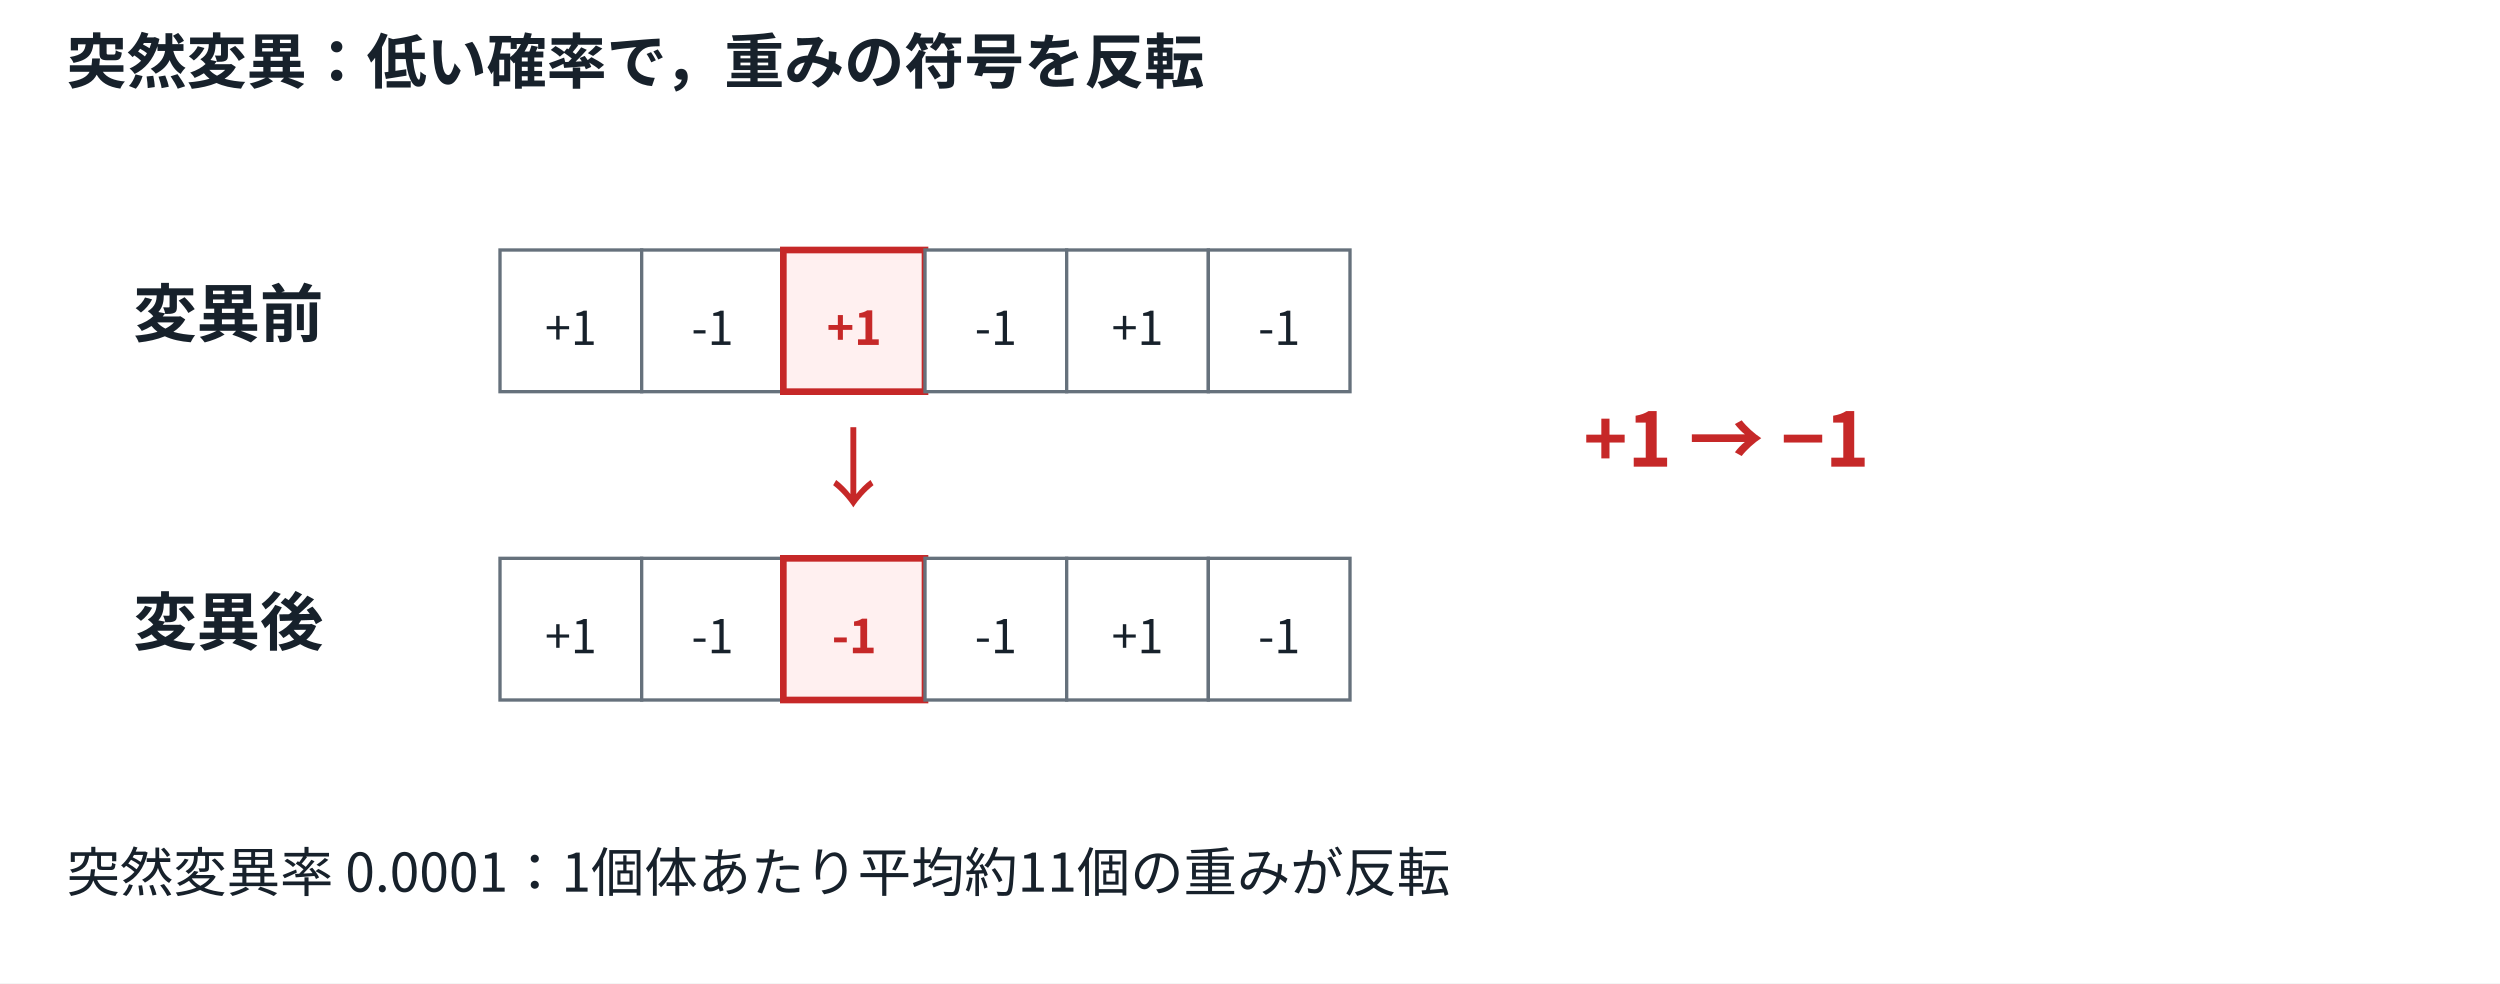
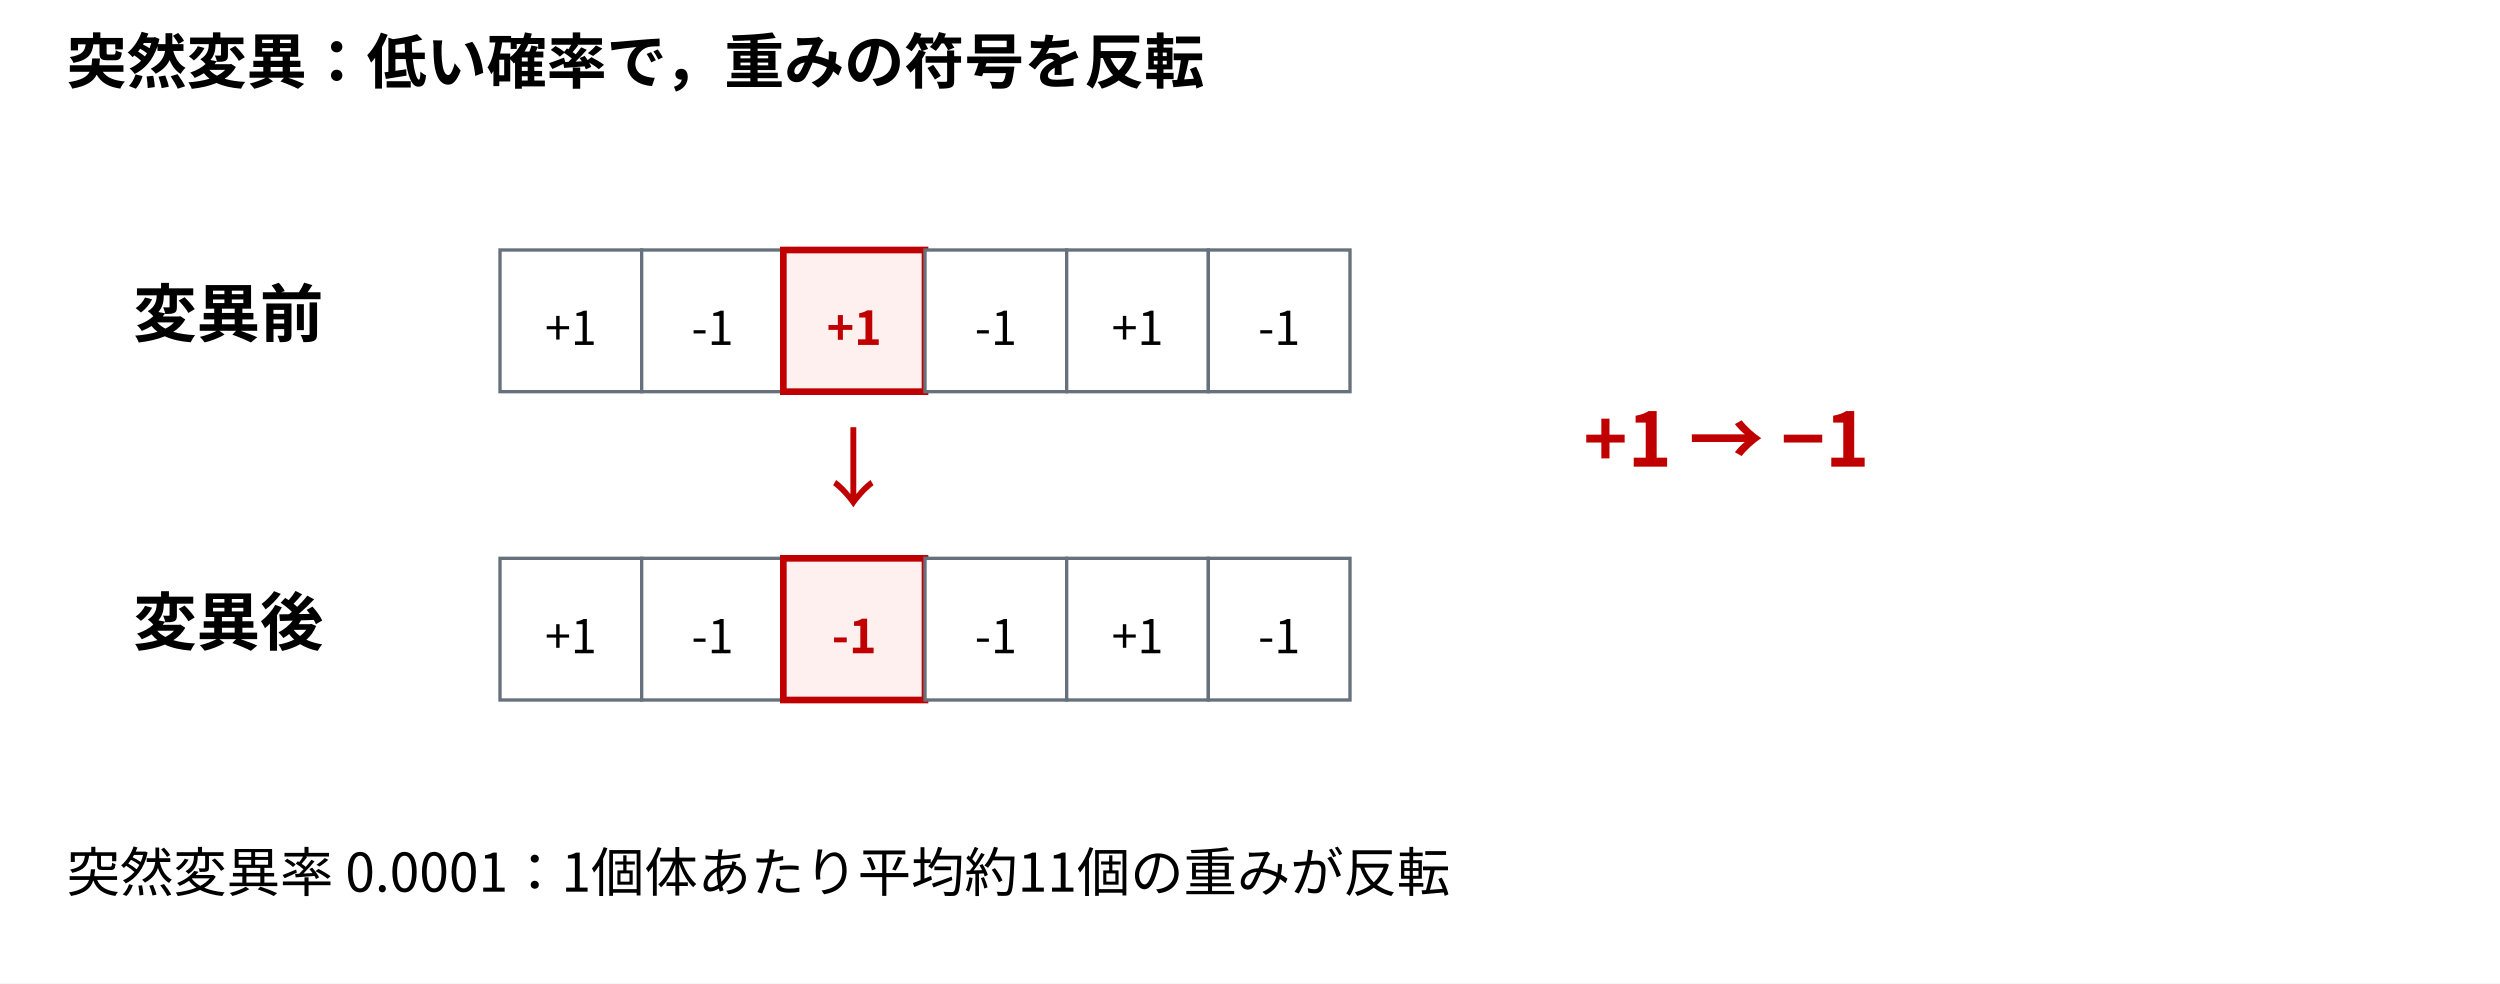
<svg xmlns="http://www.w3.org/2000/svg" width="1500" height="590" viewBox="0 0 1500 590">
  <rect width="1500" height="590" fill="white" />
  <g font-family="Noto Sans CJK JP, sans-serif">
-     <text x="40" y="50" font-size="36" fill="#17212b" text-anchor="start" font-weight="700">突然変異：低い確率で，重みの符号を反転</text>
-     <text x="80" y="202" font-size="38" fill="#17212b" text-anchor="start" font-weight="700">変異前</text>
+     <text x="40" y="50" font-size="36" fill="#000000" text-anchor="start" font-weight="700">突然変異：低い確率で，重みの符号を反転</text>
+     <text x="80" y="202" font-size="38" fill="#000000" text-anchor="start" font-weight="700">変異前</text>
    <rect x="300" y="150" width="85" height="85" fill="white" stroke="#66717c" stroke-width="2" />
-     <text x="342.5" y="206.95" font-size="28" fill="#17212b" text-anchor="middle" font-weight="400">+1</text>
+     <text x="342.5" y="206.95" font-size="28" fill="#000000" text-anchor="middle" font-weight="400">+1</text>
    <rect x="385" y="150" width="85" height="85" fill="white" stroke="#66717c" stroke-width="2" />
-     <text x="427.5" y="206.95" font-size="28" fill="#17212b" text-anchor="middle" font-weight="400">-1</text>
-     <rect x="470" y="150" width="85" height="85" fill="#fff0f0" stroke="#c62828" stroke-width="4" />
-     <text x="512.5" y="206.95" font-size="28" fill="#c62828" text-anchor="middle" font-weight="700">+1</text>
+     <text x="427.5" y="206.95" font-size="28" fill="#000000" text-anchor="middle" font-weight="400">-1</text>
+     <rect x="470" y="150" width="85" height="85" fill="#fff0f0" stroke="#c00000" stroke-width="4" />
+     <text x="512.5" y="206.95" font-size="28" fill="#c00000" text-anchor="middle" font-weight="700">+1</text>
    <rect x="555" y="150" width="85" height="85" fill="white" stroke="#66717c" stroke-width="2" />
-     <text x="597.5" y="206.95" font-size="28" fill="#17212b" text-anchor="middle" font-weight="400">-1</text>
+     <text x="597.5" y="206.95" font-size="28" fill="#000000" text-anchor="middle" font-weight="400">-1</text>
    <rect x="640" y="150" width="85" height="85" fill="white" stroke="#66717c" stroke-width="2" />
-     <text x="682.5" y="206.95" font-size="28" fill="#17212b" text-anchor="middle" font-weight="400">+1</text>
+     <text x="682.5" y="206.95" font-size="28" fill="#000000" text-anchor="middle" font-weight="400">+1</text>
    <rect x="725" y="150" width="85" height="85" fill="white" stroke="#66717c" stroke-width="2" />
-     <text x="767.5" y="206.95" font-size="28" fill="#17212b" text-anchor="middle" font-weight="400">-1</text>
-     <text x="80" y="387" font-size="38" fill="#17212b" text-anchor="start" font-weight="700">変異後</text>
+     <text x="767.5" y="206.95" font-size="28" fill="#000000" text-anchor="middle" font-weight="400">-1</text>
+     <text x="80" y="387" font-size="38" fill="#000000" text-anchor="start" font-weight="700">変異後</text>
    <rect x="300" y="335" width="85" height="85" fill="white" stroke="#66717c" stroke-width="2" />
-     <text x="342.5" y="391.95" font-size="28" fill="#17212b" text-anchor="middle" font-weight="400">+1</text>
+     <text x="342.5" y="391.95" font-size="28" fill="#000000" text-anchor="middle" font-weight="400">+1</text>
    <rect x="385" y="335" width="85" height="85" fill="white" stroke="#66717c" stroke-width="2" />
-     <text x="427.5" y="391.95" font-size="28" fill="#17212b" text-anchor="middle" font-weight="400">-1</text>
-     <rect x="470" y="335" width="85" height="85" fill="#fff0f0" stroke="#c62828" stroke-width="4" />
-     <text x="512.5" y="391.95" font-size="28" fill="#c62828" text-anchor="middle" font-weight="700">-1</text>
+     <text x="427.5" y="391.95" font-size="28" fill="#000000" text-anchor="middle" font-weight="400">-1</text>
+     <rect x="470" y="335" width="85" height="85" fill="#fff0f0" stroke="#c00000" stroke-width="4" />
+     <text x="512.5" y="391.95" font-size="28" fill="#c00000" text-anchor="middle" font-weight="700">-1</text>
    <rect x="555" y="335" width="85" height="85" fill="white" stroke="#66717c" stroke-width="2" />
-     <text x="597.5" y="391.95" font-size="28" fill="#17212b" text-anchor="middle" font-weight="400">-1</text>
+     <text x="597.5" y="391.95" font-size="28" fill="#000000" text-anchor="middle" font-weight="400">-1</text>
    <rect x="640" y="335" width="85" height="85" fill="white" stroke="#66717c" stroke-width="2" />
-     <text x="682.5" y="391.95" font-size="28" fill="#17212b" text-anchor="middle" font-weight="400">+1</text>
+     <text x="682.5" y="391.95" font-size="28" fill="#000000" text-anchor="middle" font-weight="400">+1</text>
    <rect x="725" y="335" width="85" height="85" fill="white" stroke="#66717c" stroke-width="2" />
-     <text x="767.5" y="391.95" font-size="28" fill="#17212b" text-anchor="middle" font-weight="400">-1</text>
-     <text x="512" y="300" font-size="52" fill="#c62828" text-anchor="middle" font-weight="400">↓</text>
-     <text x="950" y="280" font-size="45" fill="#c62828" text-anchor="start" font-weight="700">+1 → −1</text>
-     <text x="40" y="535" font-size="32" fill="#17212b" text-anchor="start" font-weight="400">突然変異率 0.0001：1個体あたり平均約11個の重みが反転</text>
+     <text x="767.5" y="391.95" font-size="28" fill="#000000" text-anchor="middle" font-weight="400">-1</text>
+     <text x="512" y="300" font-size="52" fill="#c00000" text-anchor="middle" font-weight="400">↓</text>
+     <text x="950" y="280" font-size="45" fill="#c00000" text-anchor="start" font-weight="700">+1 → −1</text>
+     <text x="40" y="535" font-size="32" fill="#000000" text-anchor="start" font-weight="400">突然変異率 0.0001：1個体あたり平均約11個の重みが反転</text>
  </g>
</svg>
